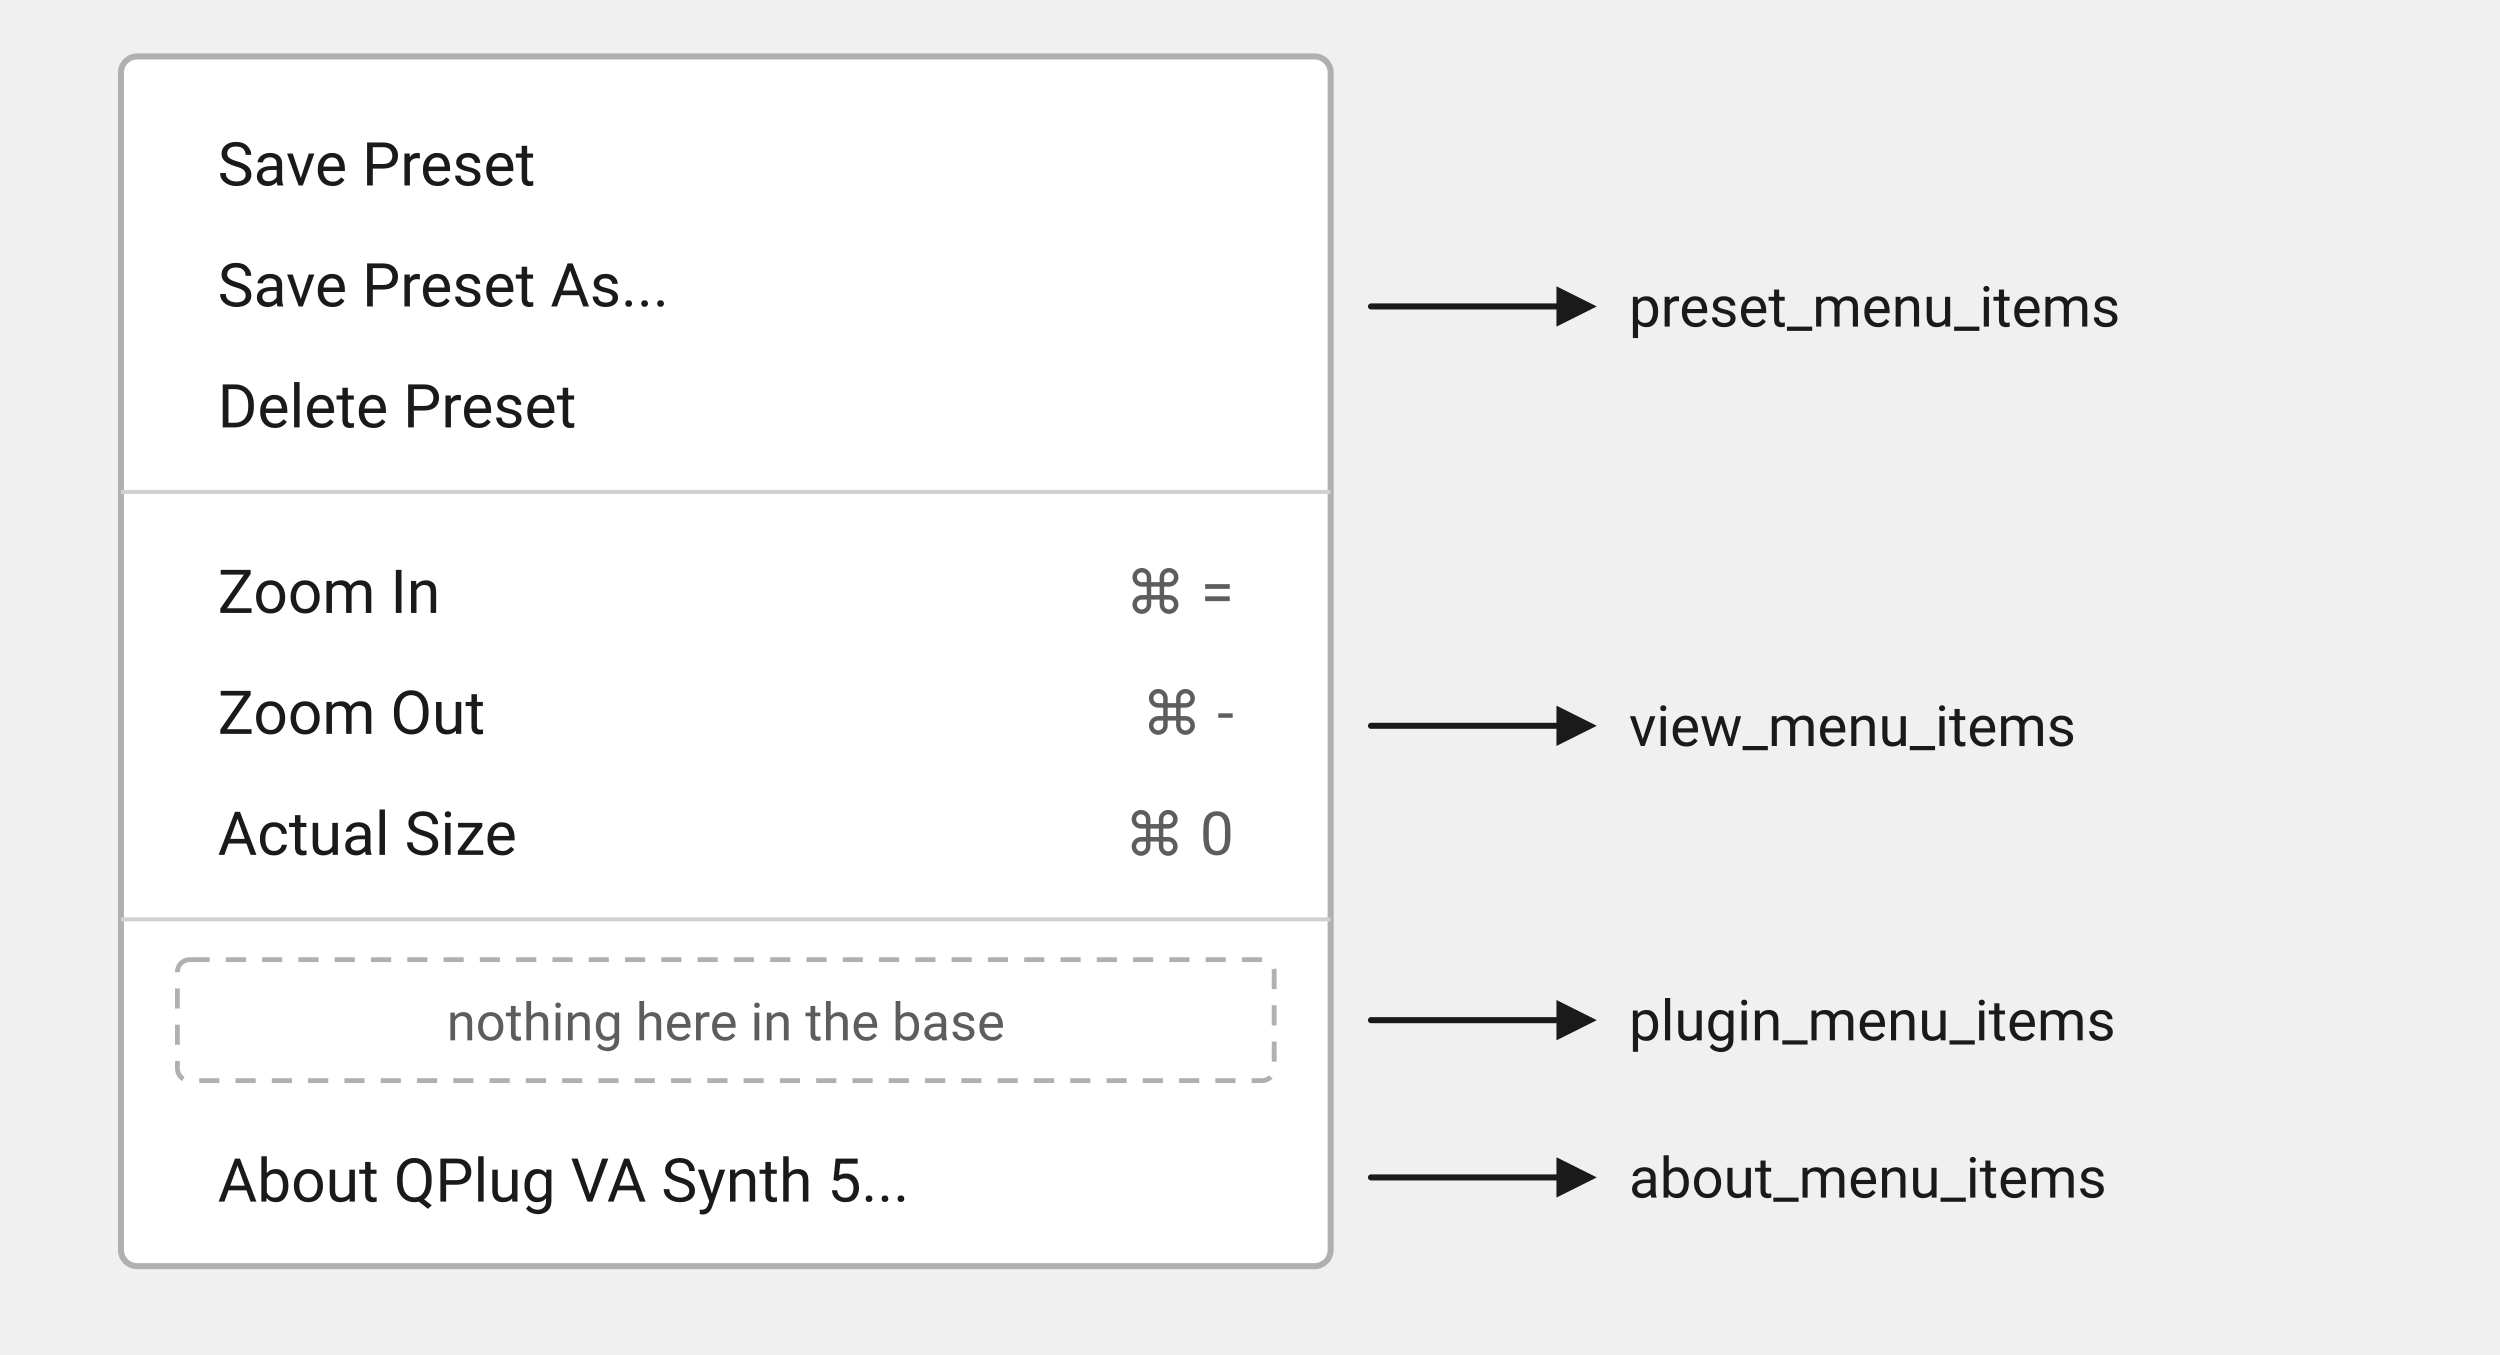
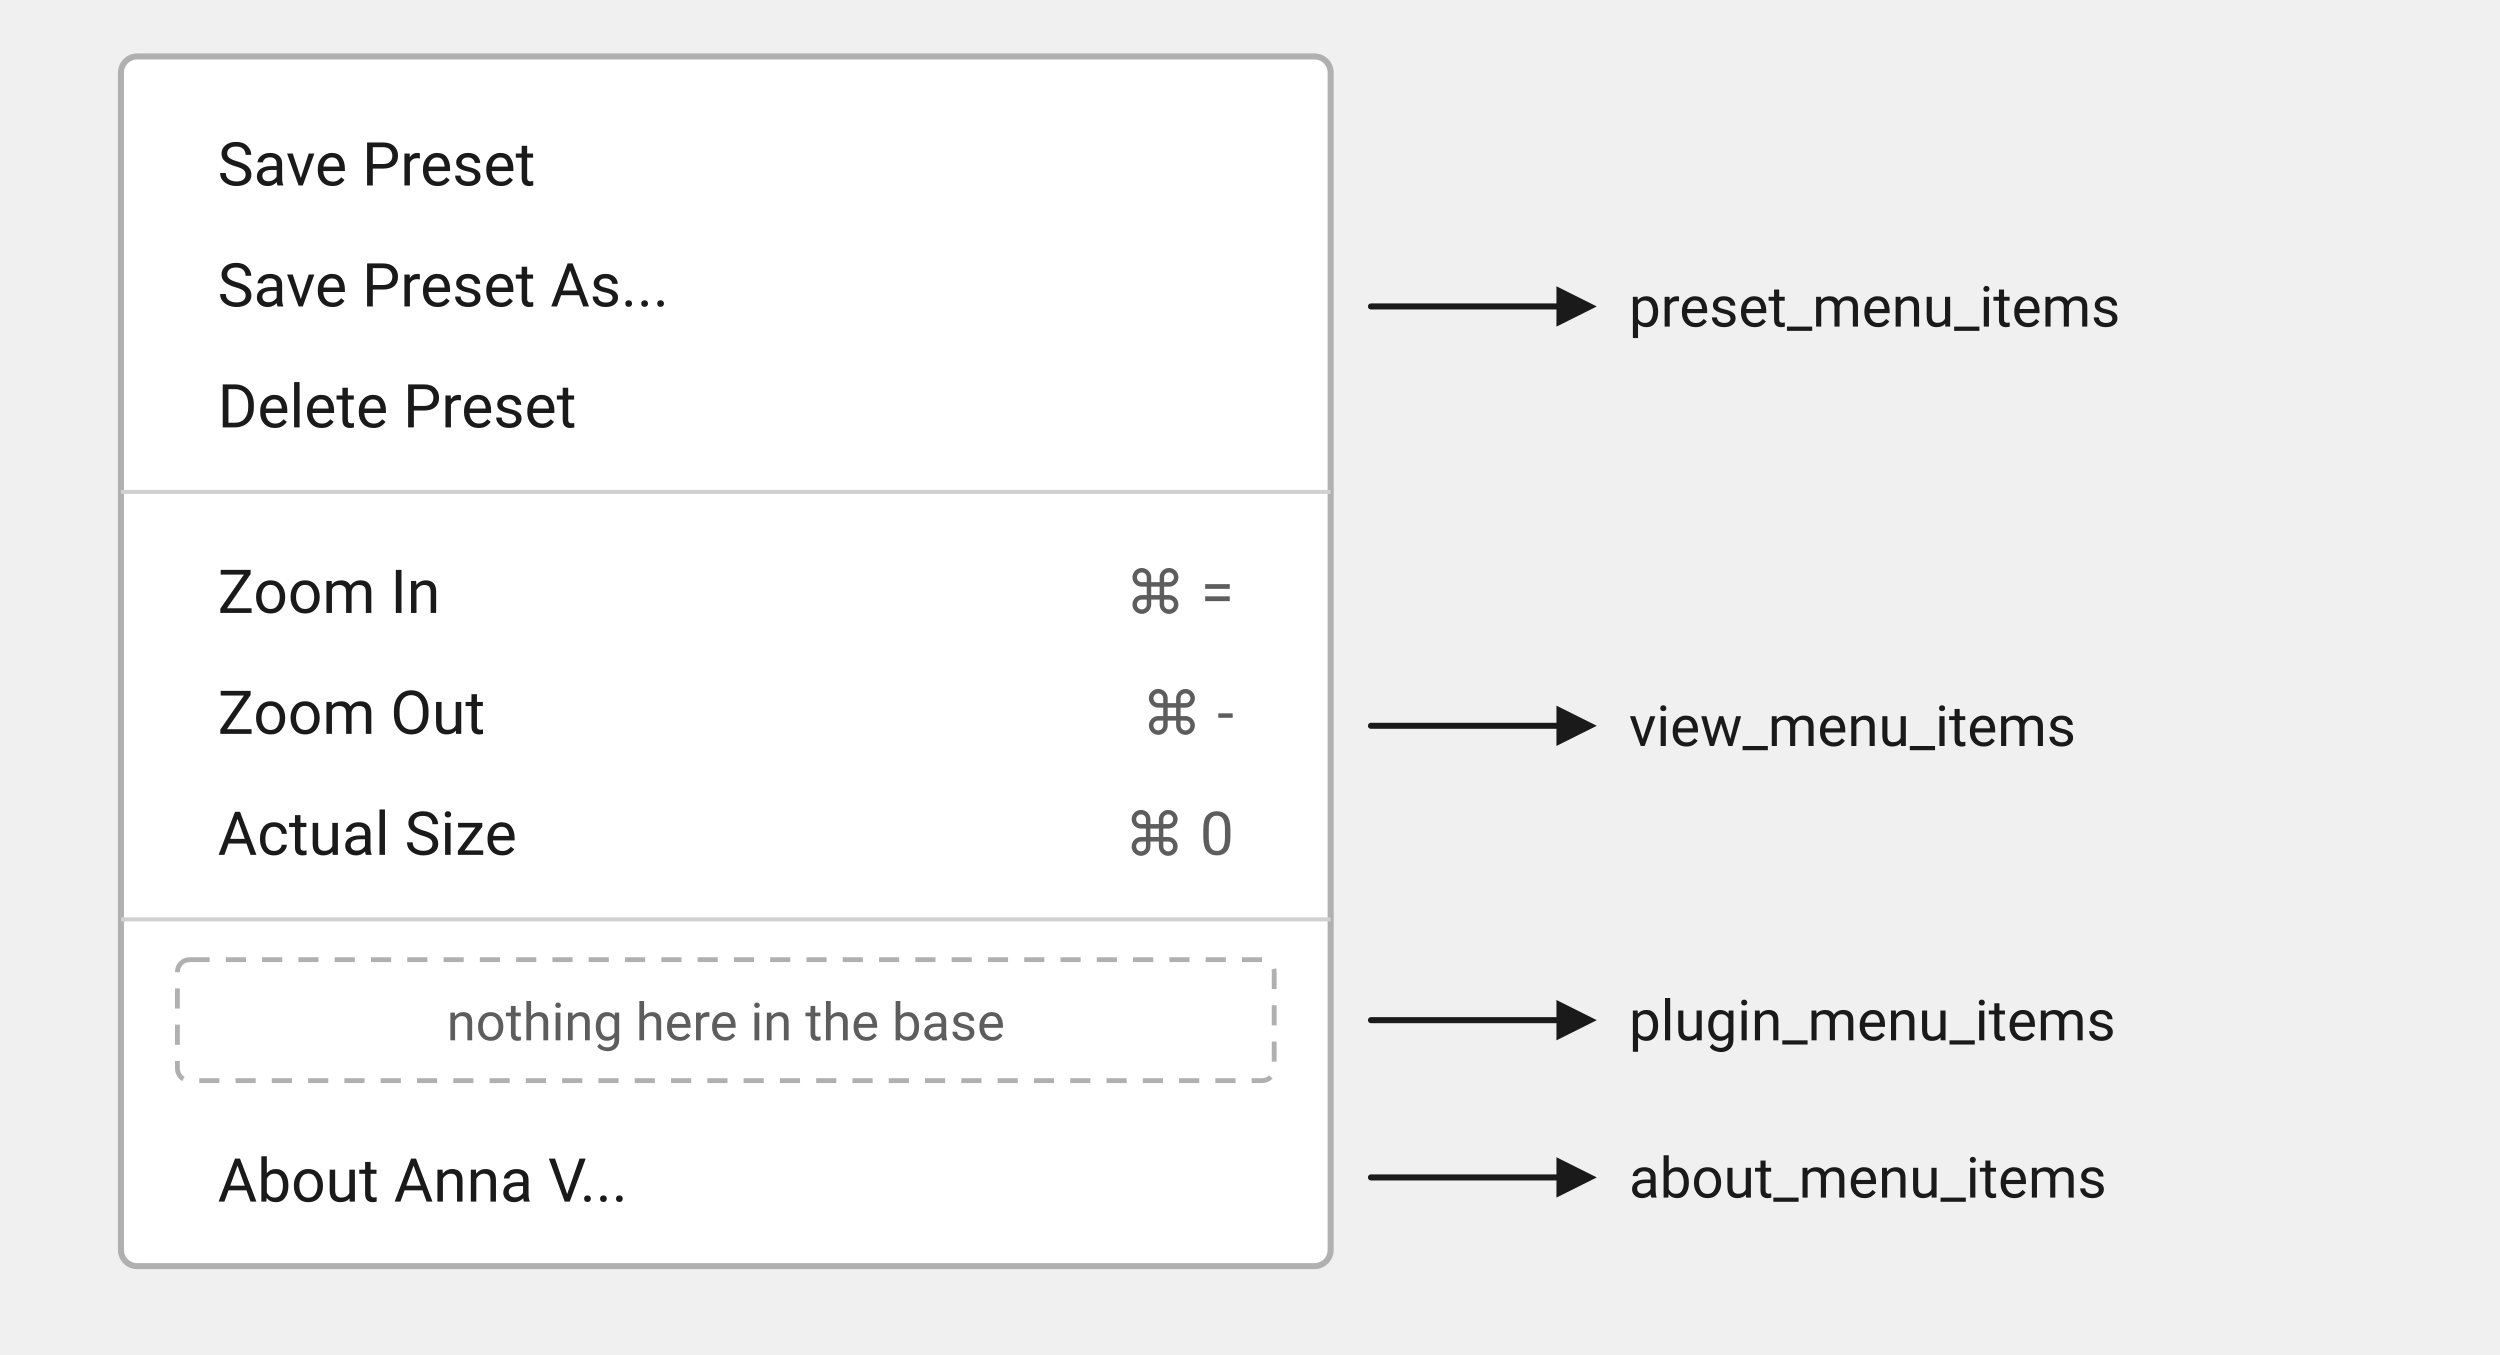
<svg xmlns="http://www.w3.org/2000/svg" viewBox="0 0 620 336" font-family="-apple-system, BlinkMacSystemFont, &quot;Segoe UI&quot;, Roboto, Helvetica, Arial, sans-serif">
  <defs>
    <style>
      .panel  { fill: #ffffff; stroke: #b0b0b0; stroke-width: 1.5; }
      .item   { font-size: 15px; fill: #1a1a1a; }
      .key    { font-size: 15px; fill: #5d5d5d; }
      .sub    { font-size: 13px; fill: #5d5d5d; }
      .name   { font-size: 14px; fill: #1a1a1a; }
      .rule   { stroke: #d0d0d0; stroke-width: 1; }
      .empty  { fill: none; stroke: #b0b0b0; stroke-width: 1.2;
                 stroke-dasharray: 5 4; }
      .link   { fill: none; stroke: #1a1a1a; stroke-width: 1.5;
                 stroke-linecap: round; }
      .tip    { fill: #1a1a1a; }
    </style>
  </defs>
  <rect class="panel" x="30" y="14" width="300" height="300" rx="4" />
  <text class="item" x="54" y="46">Save Preset</text>
  <text class="item" x="54" y="76">Save Preset As...</text>
  <text class="item" x="54" y="106">Delete Preset</text>
  <line class="rule" x1="30" y1="122" x2="330" y2="122" />
  <text class="item" x="54" y="152">Zoom In</text>
  <text class="key" x="306" y="152" text-anchor="end">⌘ =</text>
  <text class="item" x="54" y="182">Zoom Out</text>
  <text class="key" x="306" y="182" text-anchor="end">⌘ -</text>
  <text class="item" x="54" y="212">Actual Size</text>
  <text class="key" x="306" y="212" text-anchor="end">⌘ 0</text>
  <line class="rule" x1="30" y1="228" x2="330" y2="228" />
  <rect class="empty" x="44" y="238" width="272" height="30" rx="3" />
  <text class="sub" x="180" y="258" text-anchor="middle">nothing here in the base</text>
-   <text class="item" x="54" y="298">About QPlug VA Synth 5...</text>
+   <text class="item" x="54" y="298">About Anna V...</text>
  <line class="link" x1="340" y1="76" x2="386" y2="76" />
  <polygon class="tip" points="396,76 386,71 386,81" />
  <text class="name" x="404" y="81">preset_menu_items</text>
  <line class="link" x1="340" y1="180" x2="386" y2="180" />
  <polygon class="tip" points="396,180 386,175 386,185" />
  <text class="name" x="404" y="185">view_menu_items</text>
  <line class="link" x1="340" y1="253" x2="386" y2="253" />
  <polygon class="tip" points="396,253 386,248 386,258" />
  <text class="name" x="404" y="258">plugin_menu_items</text>
  <line class="link" x1="340" y1="292" x2="386" y2="292" />
  <polygon class="tip" points="396,292 386,287 386,297" />
  <text class="name" x="404" y="297">about_menu_items</text>
</svg>
